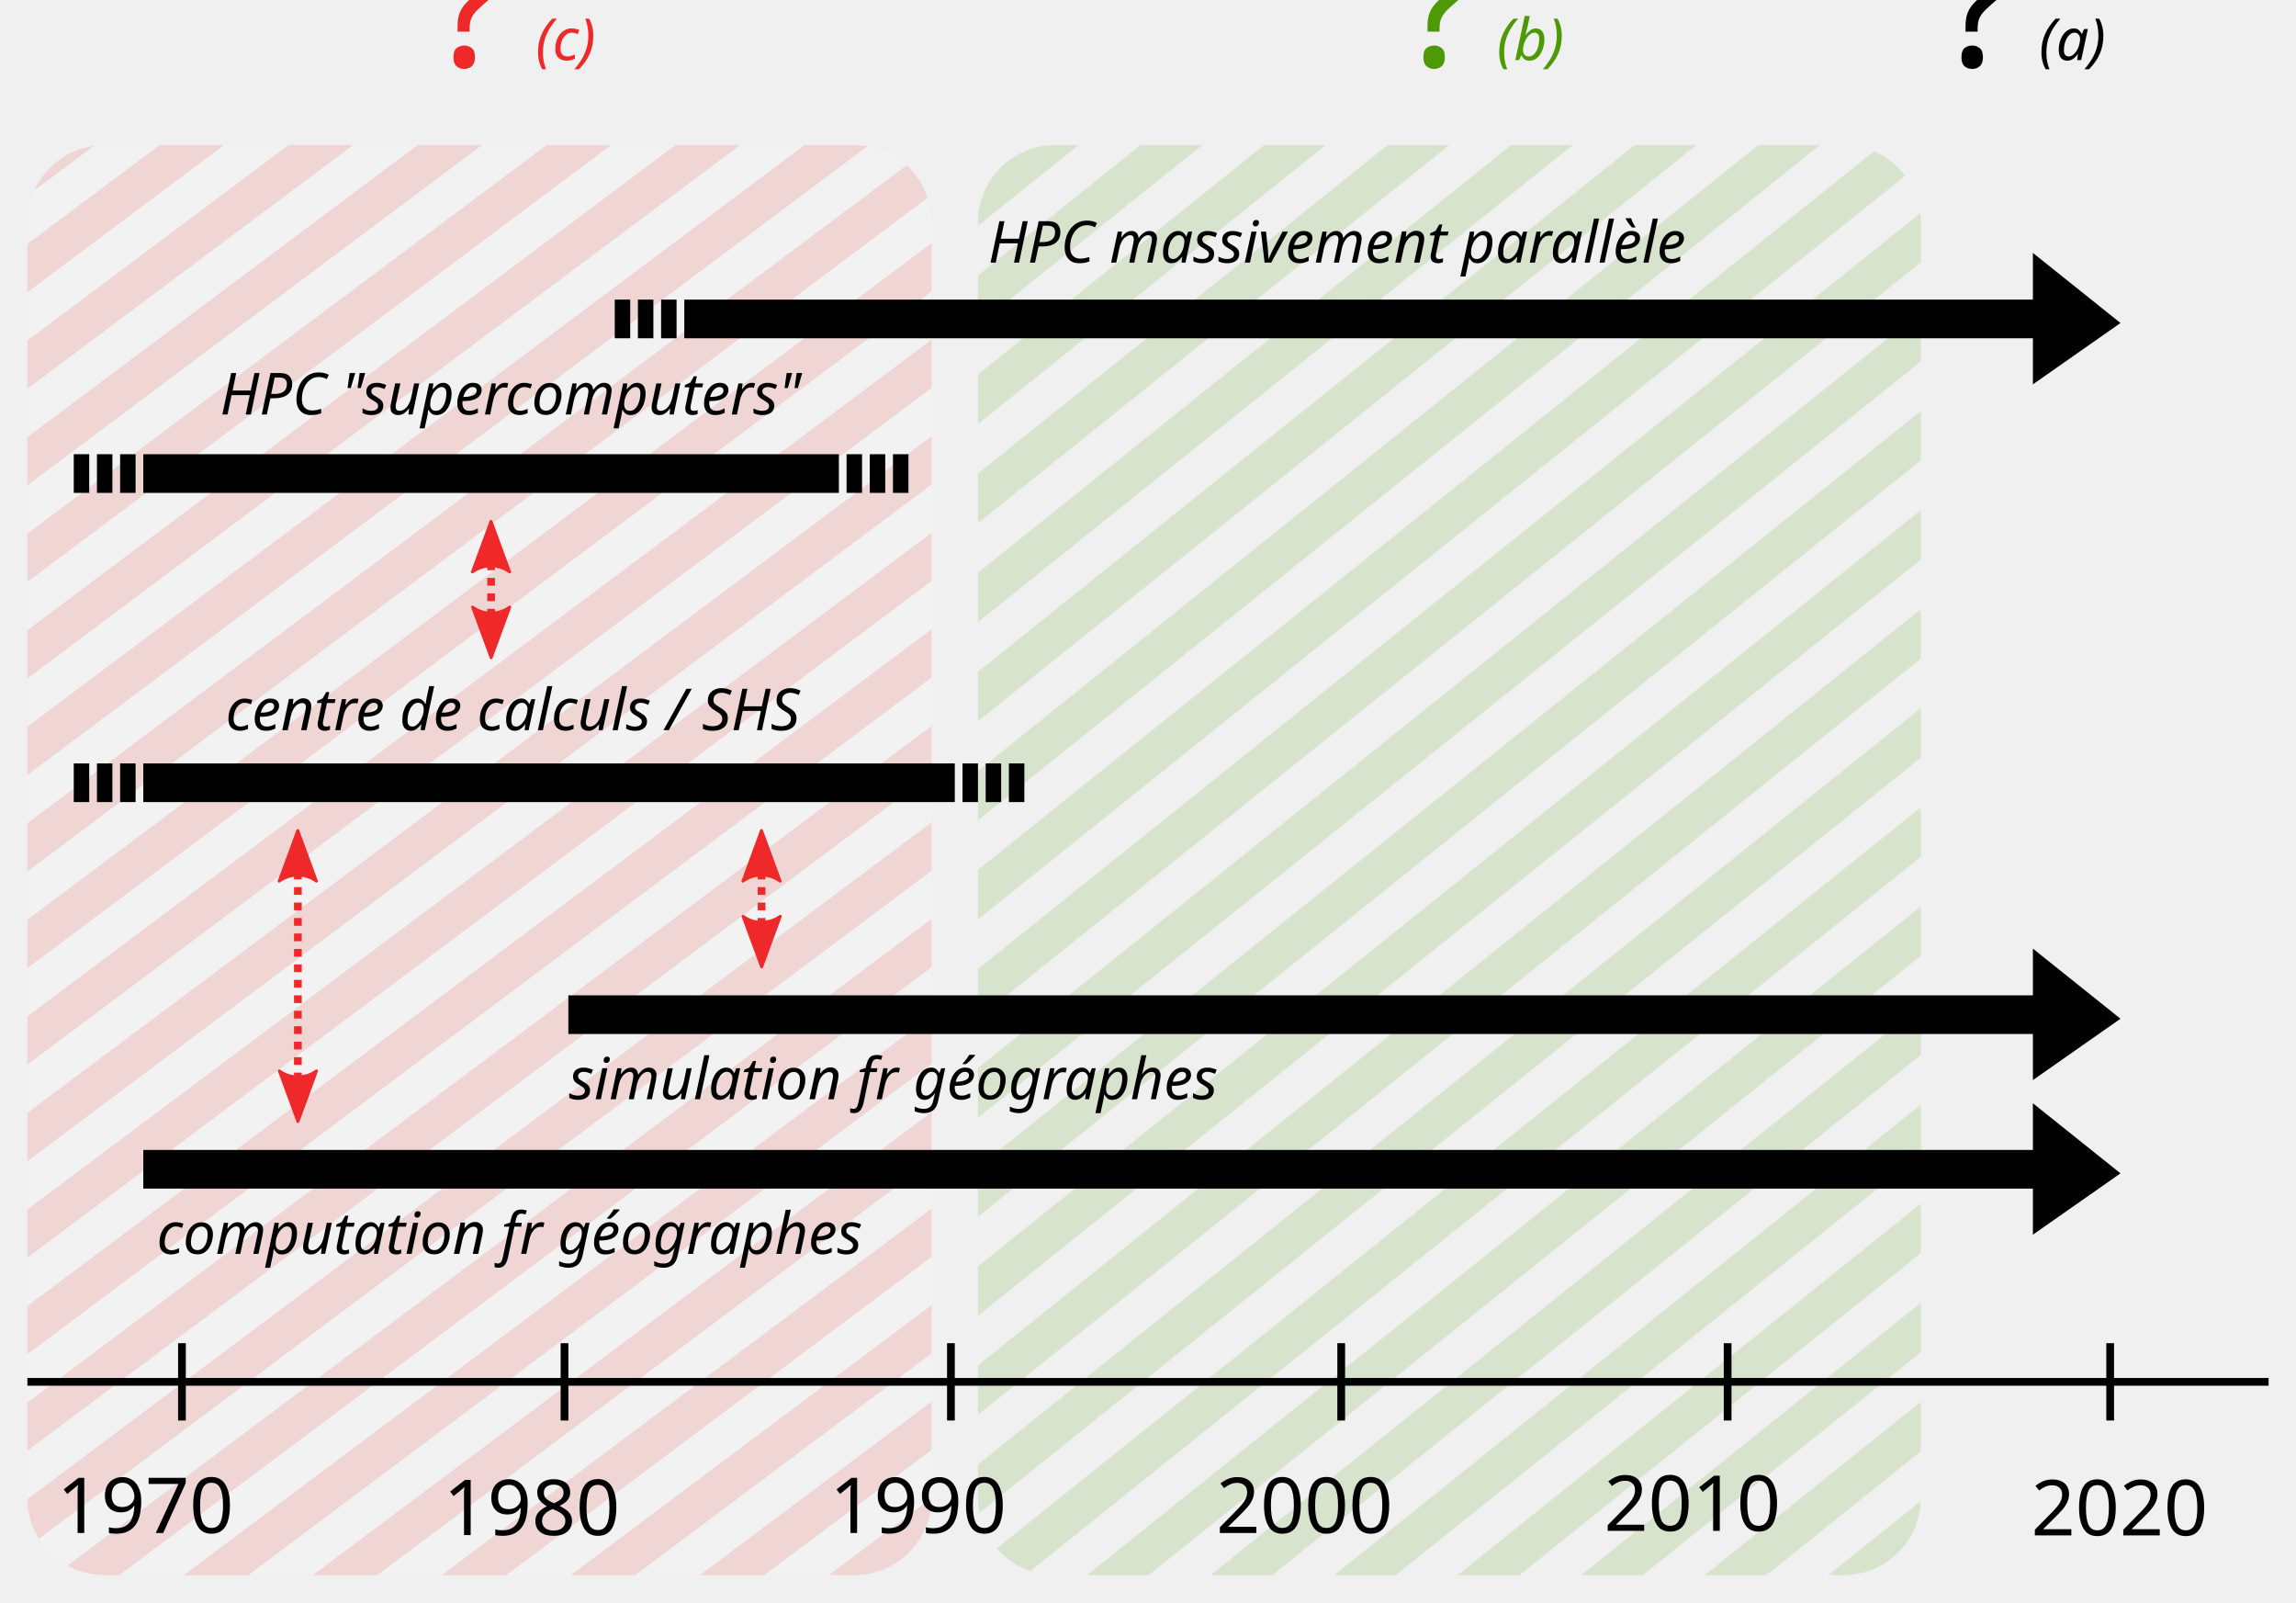
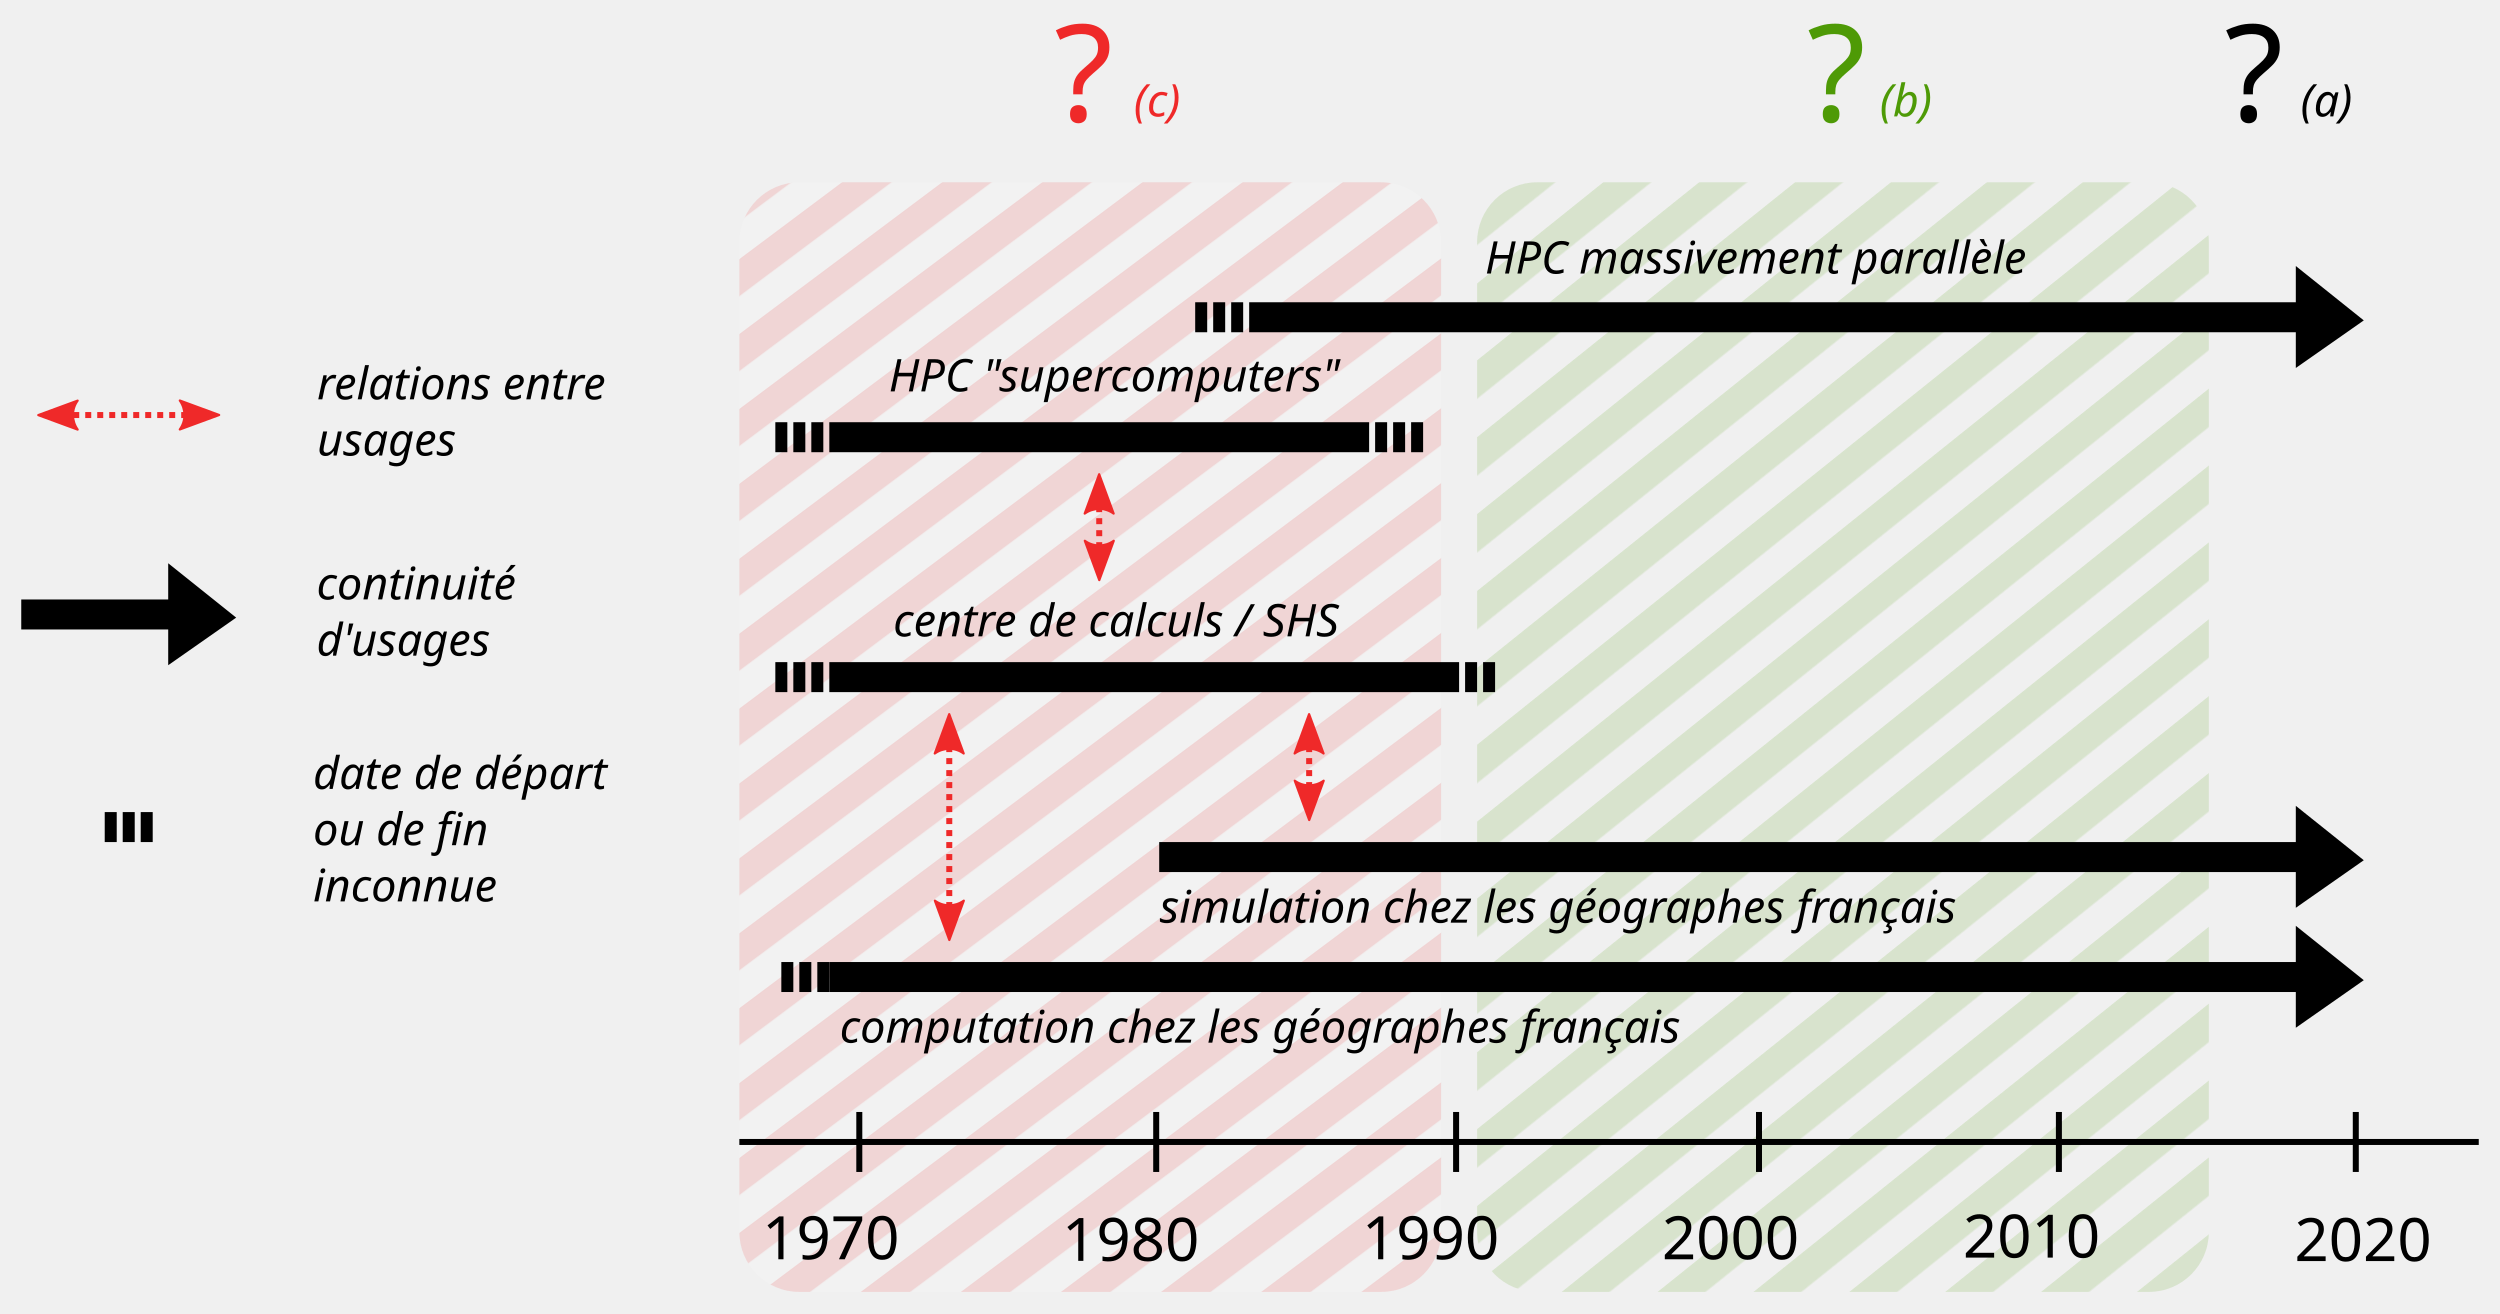
- <svg xmlns="http://www.w3.org/2000/svg" xmlns:xlink="http://www.w3.org/1999/xlink" width="83.844mm" height="58.505mm" viewBox="0 0 297.087 207.302" id="svg2" version="1.1">
+ <svg xmlns="http://www.w3.org/2000/svg" xmlns:xlink="http://www.w3.org/1999/xlink" width="117.633mm" height="61.789mm" viewBox="0 0 416.81 218.936" id="svg2" version="1.1">
  <defs id="defs4">
    <marker orient="auto" refY="0" refX="0" id="marker11926" style="overflow:visible">
      <path id="path11928" style="fill:#729fcf;fill-opacity:1;fill-rule:evenodd;stroke:#729fcf;stroke-width:0.625;stroke-linejoin:round;stroke-opacity:1" d="M 8.719,4.034 -2.207,0.016 8.719,-4.002 c -1.745,2.372 -1.735,5.617 -6e-7,8.035 z" transform="scale(-0.6,-0.6)" />
    </marker>
    <marker orient="auto" refY="0" refX="0" id="Arrow2Lend" style="overflow:visible">
      <path id="path6497" style="fill:#000000;fill-opacity:1;fill-rule:evenodd;stroke:#000000;stroke-width:0.625;stroke-linejoin:round;stroke-opacity:1" d="M 8.719,4.034 -2.207,0.016 8.719,-4.002 c -1.745,2.372 -1.735,5.617 -6e-7,8.035 z" transform="matrix(-1.1,0,0,-1.1,-1.1,0)" />
    </marker>
    <pattern xlink:href="#pattern9165" id="pattern9175" patternTransform="matrix(0.8006912,-0.5990773,0.5990773,0.8006912,102,727.3622)" />
    <marker orient="auto" refY="0" refX="0" id="marker6741" style="overflow:visible">
      <path id="path6503" style="fill:#000000;fill-opacity:1;fill-rule:evenodd;stroke:#000000;stroke-width:0.625;stroke-linejoin:round;stroke-opacity:1" d="M 8.719,4.034 -2.207,0.016 8.719,-4.002 c -1.745,2.372 -1.735,5.617 -6e-7,8.035 z" transform="scale(-0.6,-0.6)" />
    </marker>
    <marker orient="auto" refY="0" refX="0" id="marker5846" style="overflow:visible">
      <path id="path5848" style="fill:#000000;fill-opacity:1;fill-rule:evenodd;stroke:#000000;stroke-width:0.625;stroke-linejoin:round;stroke-opacity:1" d="M 8.719,4.034 -2.207,0.016 8.719,-4.002 c -1.745,2.372 -1.735,5.617 -6e-7,8.035 z" transform="scale(-0.6,-0.6)" />
    </marker>
    <marker orient="auto" refY="0" refX="0" id="Arrow2Mstart" style="overflow:visible">
      <path id="path4678" style="fill:#ff0000;fill-opacity:1;fill-rule:evenodd;stroke:#ff0000;stroke-width:0.625;stroke-linejoin:round;stroke-opacity:1" d="M 8.719,4.034 -2.207,0.016 8.719,-4.002 c -1.745,2.372 -1.735,5.617 -6e-7,8.035 z" transform="scale(0.6,0.6)" />
    </marker>
    <marker orient="auto" refY="0" refX="0" id="Arrow2Mend" style="overflow:visible">
      <path id="path4681" style="fill:#ff0000;fill-opacity:1;fill-rule:evenodd;stroke:#ff0000;stroke-width:0.625;stroke-linejoin:round;stroke-opacity:1" d="M 8.719,4.034 -2.207,0.016 8.719,-4.002 c -1.745,2.372 -1.735,5.617 -6e-7,8.035 z" transform="scale(-0.6,-0.6)" />
    </marker>
    <marker orient="auto" refY="0" refX="0" id="Arrow2Lstart" style="overflow:visible">
      <path id="path4672" style="fill:#000000;fill-opacity:1;fill-rule:evenodd;stroke:#000000;stroke-width:0.625;stroke-linejoin:round;stroke-opacity:1" d="M 8.719,4.034 -2.207,0.016 8.719,-4.002 c -1.745,2.372 -1.735,5.617 -6e-7,8.035 z" transform="matrix(1.1,0,0,1.1,1.1,0)" />
    </marker>
    <marker orient="auto" refY="0" refX="0" id="Arrow1Mstart" style="overflow:visible">
      <path id="path4660" d="M 0,0 5,-5 -12.5,0 5,5 0,0 Z" style="fill:#000000;fill-opacity:1;fill-rule:evenodd;stroke:#000000;stroke-width:1pt;stroke-opacity:1" transform="matrix(0.4,0,0,0.4,4,0)" />
    </marker>
    <marker orient="auto" refY="0" refX="0" id="Arrow1Lstart" style="overflow:visible">
      <path id="path4654" d="M 0,0 5,-5 -12.5,0 5,5 0,0 Z" style="fill:#000000;fill-opacity:1;fill-rule:evenodd;stroke:#000000;stroke-width:1pt;stroke-opacity:1" transform="matrix(0.8,0,0,0.8,10,0)" />
    </marker>
    <marker orient="auto" refY="0" refX="0" id="Arrow2Mstart-4" style="overflow:visible">
      <path id="path4678-0" style="fill:#ff0000;fill-opacity:1;fill-rule:evenodd;stroke:#ff0000;stroke-width:0.625;stroke-linejoin:round;stroke-opacity:1" d="M 8.719,4.034 -2.207,0.016 8.719,-4.002 c -1.745,2.372 -1.735,5.617 -6e-7,8.035 z" transform="scale(0.6,0.6)" />
    </marker>
    <marker orient="auto" refY="0" refX="0" id="Arrow2Mend-0" style="overflow:visible">
      <path id="path4681-8" style="fill:#ff0000;fill-opacity:1;fill-rule:evenodd;stroke:#ff0000;stroke-width:0.625;stroke-linejoin:round;stroke-opacity:1" d="M 8.719,4.034 -2.207,0.016 8.719,-4.002 c -1.745,2.372 -1.735,5.617 -6e-7,8.035 z" transform="scale(-0.6,-0.6)" />
    </marker>
    <marker orient="auto" refY="0" refX="0" id="Arrow2Mstart-4-6" style="overflow:visible">
      <path id="path4678-0-4" style="fill:#4e9a06;fill-opacity:1;fill-rule:evenodd;stroke:#4e9a06;stroke-width:0.625;stroke-linejoin:round;stroke-opacity:1" d="M 8.719,4.034 -2.207,0.016 8.719,-4.002 c -1.745,2.372 -1.735,5.617 -6e-7,8.035 z" transform="scale(0.6,0.6)" />
    </marker>
    <marker orient="auto" refY="0" refX="0" id="Arrow2Mend-0-0" style="overflow:visible">
      <path id="path4681-8-7" style="fill:#4e9a06;fill-opacity:1;fill-rule:evenodd;stroke:#4e9a06;stroke-width:0.625;stroke-linejoin:round;stroke-opacity:1" d="M 8.719,4.034 -2.207,0.016 8.719,-4.002 c -1.745,2.372 -1.735,5.617 -6e-7,8.035 z" transform="scale(-0.6,-0.6)" />
    </marker>
    <marker orient="auto" refY="0" refX="0" id="Arrow2Mstart-4-6-7" style="overflow:visible">
      <path id="path4678-0-4-7" style="fill:#4e9a06;fill-opacity:1;fill-rule:evenodd;stroke:#4e9a06;stroke-width:0.625;stroke-linejoin:round;stroke-opacity:1" d="M 8.719,4.034 -2.207,0.016 8.719,-4.002 c -1.745,2.372 -1.735,5.617 -6e-7,8.035 z" transform="scale(0.6,0.6)" />
    </marker>
    <marker orient="auto" refY="0" refX="0" id="Arrow2Mend-0-0-0" style="overflow:visible">
      <path id="path4681-8-7-8" style="fill:#4e9a06;fill-opacity:1;fill-rule:evenodd;stroke:#4e9a06;stroke-width:0.625;stroke-linejoin:round;stroke-opacity:1" d="M 8.719,4.034 -2.207,0.016 8.719,-4.002 c -1.745,2.372 -1.735,5.617 -6e-7,8.035 z" transform="scale(-0.6,-0.6)" />
    </marker>
    <marker orient="auto" refY="0" refX="0" id="Arrow2Mstart-4-0" style="overflow:visible">
      <path id="path4678-0-0" style="fill:#ff0000;fill-opacity:1;fill-rule:evenodd;stroke:#ff0000;stroke-width:0.625;stroke-linejoin:round;stroke-opacity:1" d="M 8.719,4.034 -2.207,0.016 8.719,-4.002 c -1.745,2.372 -1.735,5.617 -6e-7,8.035 z" transform="scale(0.6,0.6)" />
    </marker>
    <marker orient="auto" refY="0" refX="0" id="Arrow2Mend-0-7" style="overflow:visible">
      <path id="path4681-8-8" style="fill:#ff0000;fill-opacity:1;fill-rule:evenodd;stroke:#ff0000;stroke-width:0.625;stroke-linejoin:round;stroke-opacity:1" d="M 8.719,4.034 -2.207,0.016 8.719,-4.002 c -1.745,2.372 -1.735,5.617 -6e-7,8.035 z" transform="scale(-0.6,-0.6)" />
    </marker>
    <marker orient="auto" refY="0" refX="0" id="Arrow2Mstart-4-6-6" style="overflow:visible">
      <path id="path4678-0-4-6" style="fill:#4e9a06;fill-opacity:1;fill-rule:evenodd;stroke:#4e9a06;stroke-width:0.625;stroke-linejoin:round;stroke-opacity:1" d="M 8.719,4.034 -2.207,0.016 8.719,-4.002 c -1.745,2.372 -1.735,5.617 -6e-7,8.035 z" transform="scale(0.6,0.6)" />
    </marker>
    <marker orient="auto" refY="0" refX="0" id="Arrow2Mend-0-0-4" style="overflow:visible">
      <path id="path4681-8-7-6" style="fill:#4e9a06;fill-opacity:1;fill-rule:evenodd;stroke:#4e9a06;stroke-width:0.625;stroke-linejoin:round;stroke-opacity:1" d="M 8.719,4.034 -2.207,0.016 8.719,-4.002 c -1.745,2.372 -1.735,5.617 -6e-7,8.035 z" transform="scale(-0.6,-0.6)" />
    </marker>
    <pattern patternUnits="userSpaceOnUse" width="25" height="10" patternTransform="translate(75,597.3622)" id="pattern9165">
      <rect ry="0" rx="0" y="0" x="0" height="5" width="25" id="rect9148" style="opacity:1;fill:#ef2929;fill-opacity:1;fill-rule:nonzero;stroke:none;stroke-width:1;stroke-linecap:round;stroke-linejoin:round;stroke-miterlimit:4;stroke-dasharray:1, 1;stroke-dashoffset:0;stroke-opacity:1" />
      <rect ry="0" rx="0" y="5" x="0" height="5" width="25" id="rect9148-7" style="opacity:1;fill:#ffffff;fill-opacity:1;fill-rule:nonzero;stroke:none;stroke-width:1;stroke-linecap:round;stroke-linejoin:round;stroke-miterlimit:4;stroke-dasharray:1, 1;stroke-dashoffset:0;stroke-opacity:1" />
    </pattern>
    <marker orient="auto" refY="0" refX="0" id="Arrow2Mstart-4-6-6-9" style="overflow:visible">
      <path id="path4678-0-4-6-1" style="fill:#4e9a06;fill-opacity:1;fill-rule:evenodd;stroke:#4e9a06;stroke-width:0.625;stroke-linejoin:round;stroke-opacity:1" d="M 8.719,4.034 -2.207,0.016 8.719,-4.002 c -1.745,2.372 -1.735,5.617 -6e-7,8.035 z" transform="scale(0.6,0.6)" />
    </marker>
    <marker orient="auto" refY="0" refX="0" id="Arrow2Mend-0-0-4-5" style="overflow:visible">
      <path id="path4681-8-7-6-3" style="fill:#4e9a06;fill-opacity:1;fill-rule:evenodd;stroke:#4e9a06;stroke-width:0.625;stroke-linejoin:round;stroke-opacity:1" d="M 8.719,4.034 -2.207,0.016 8.719,-4.002 c -1.745,2.372 -1.735,5.617 -6e-7,8.035 z" transform="scale(-0.6,-0.6)" />
    </marker>
    <marker orient="auto" refY="0" refX="0" id="Arrow2Mstart-4-6-7-2" style="overflow:visible">
      <path id="path4678-0-4-7-8" style="fill:#4e9a06;fill-opacity:1;fill-rule:evenodd;stroke:#4e9a06;stroke-width:0.625;stroke-linejoin:round;stroke-opacity:1" d="M 8.719,4.034 -2.207,0.016 8.719,-4.002 c -1.745,2.372 -1.735,5.617 -6e-7,8.035 z" transform="scale(0.6,0.6)" />
    </marker>
    <marker orient="auto" refY="0" refX="0" id="Arrow2Mend-0-0-0-2" style="overflow:visible">
      <path id="path4681-8-7-8-7" style="fill:#4e9a06;fill-opacity:1;fill-rule:evenodd;stroke:#4e9a06;stroke-width:0.625;stroke-linejoin:round;stroke-opacity:1" d="M 8.719,4.034 -2.207,0.016 8.719,-4.002 c -1.745,2.372 -1.735,5.617 -6e-7,8.035 z" transform="scale(-0.6,-0.6)" />
    </marker>
    <marker orient="auto" refY="0" refX="0" id="Arrow2Mstart-4-6-3" style="overflow:visible">
      <path id="path4678-0-4-8" style="fill:#4e9a06;fill-opacity:1;fill-rule:evenodd;stroke:#4e9a06;stroke-width:0.625;stroke-linejoin:round;stroke-opacity:1" d="M 8.719,4.034 -2.207,0.016 8.719,-4.002 c -1.745,2.372 -1.735,5.617 -6e-7,8.035 z" transform="scale(0.6,0.6)" />
    </marker>
    <marker orient="auto" refY="0" refX="0" id="Arrow2Mend-0-0-7" style="overflow:visible">
      <path id="path4681-8-7-0" style="fill:#4e9a06;fill-opacity:1;fill-rule:evenodd;stroke:#4e9a06;stroke-width:0.625;stroke-linejoin:round;stroke-opacity:1" d="M 8.719,4.034 -2.207,0.016 8.719,-4.002 c -1.745,2.372 -1.735,5.617 -6e-7,8.035 z" transform="scale(-0.6,-0.6)" />
    </marker>
    <pattern patternUnits="userSpaceOnUse" width="25" height="10" patternTransform="translate(75,597.3622)" id="pattern9165-6">
      <rect ry="0" rx="0" y="0" x="0" height="5" width="25" id="rect9148-2" style="opacity:1;fill:#ef2929;fill-opacity:1;fill-rule:nonzero;stroke:none;stroke-width:1;stroke-linecap:round;stroke-linejoin:round;stroke-miterlimit:4;stroke-dasharray:1, 1;stroke-dashoffset:0;stroke-opacity:1" />
      <rect ry="0" rx="0" y="5" x="0" height="5" width="25" id="rect9148-7-1" style="opacity:1;fill:#ffffff;fill-opacity:1;fill-rule:nonzero;stroke:none;stroke-width:1;stroke-linecap:round;stroke-linejoin:round;stroke-miterlimit:4;stroke-dasharray:1, 1;stroke-dashoffset:0;stroke-opacity:1" />
    </pattern>
    <marker orient="auto" refY="0" refX="0" id="Arrow2Mstart-4-6-3-9" style="overflow:visible">
      <path id="path4678-0-4-8-6" style="fill:#ef2929;fill-opacity:1;fill-rule:evenodd;stroke:#ef2929;stroke-width:0.625;stroke-linejoin:round;stroke-opacity:1" d="M 8.719,4.034 -2.207,0.016 8.719,-4.002 c -1.745,2.372 -1.735,5.617 -6e-7,8.035 z" transform="scale(0.6,0.6)" />
    </marker>
    <marker orient="auto" refY="0" refX="0" id="Arrow2Mend-0-0-7-7" style="overflow:visible">
      <path id="path4681-8-7-0-7" style="fill:#ef2929;fill-opacity:1;fill-rule:evenodd;stroke:#ef2929;stroke-width:0.625;stroke-linejoin:round;stroke-opacity:1" d="M 8.719,4.034 -2.207,0.016 8.719,-4.002 c -1.745,2.372 -1.735,5.617 -6e-7,8.035 z" transform="scale(-0.6,-0.6)" />
    </marker>
    <marker orient="auto" refY="0" refX="0" id="Arrow2Mstart-4-6-3-9-7" style="overflow:visible">
      <path id="path4678-0-4-8-6-6" style="fill:#ef2929;fill-opacity:1;fill-rule:evenodd;stroke:#ef2929;stroke-width:0.625;stroke-linejoin:round;stroke-opacity:1" d="M 8.719,4.034 -2.207,0.016 8.719,-4.002 c -1.745,2.372 -1.735,5.617 -6e-7,8.035 z" transform="scale(0.6,0.6)" />
    </marker>
    <marker orient="auto" refY="0" refX="0" id="Arrow2Mend-0-0-7-7-3" style="overflow:visible">
      <path id="path4681-8-7-0-7-9" style="fill:#ef2929;fill-opacity:1;fill-rule:evenodd;stroke:#ef2929;stroke-width:0.625;stroke-linejoin:round;stroke-opacity:1" d="M 8.719,4.034 -2.207,0.016 8.719,-4.002 c -1.745,2.372 -1.735,5.617 -6e-7,8.035 z" transform="scale(-0.6,-0.6)" />
    </marker>
    <marker orient="auto" refY="0" refX="0" id="Arrow2Mstart-4-6-3-9-8" style="overflow:visible">
      <path id="path4678-0-4-8-6-1" style="fill:#ef2929;fill-opacity:1;fill-rule:evenodd;stroke:#ef2929;stroke-width:0.625;stroke-linejoin:round;stroke-opacity:1" d="M 8.719,4.034 -2.207,0.016 8.719,-4.002 c -1.745,2.372 -1.735,5.617 -6e-7,8.035 z" transform="scale(0.6,0.6)" />
    </marker>
    <marker orient="auto" refY="0" refX="0" id="Arrow2Mend-0-0-7-7-4" style="overflow:visible">
      <path id="path4681-8-7-0-7-7" style="fill:#ef2929;fill-opacity:1;fill-rule:evenodd;stroke:#ef2929;stroke-width:0.625;stroke-linejoin:round;stroke-opacity:1" d="M 8.719,4.034 -2.207,0.016 8.719,-4.002 c -1.745,2.372 -1.735,5.617 -6e-7,8.035 z" transform="scale(-0.6,-0.6)" />
    </marker>
    <pattern patternUnits="userSpaceOnUse" width="45" height="10" patternTransform="translate(100,602.3622)" id="pattern10636">
      <rect ry="0" rx="0" y="0" x="0" height="5" width="45" id="rect10619" style="opacity:1;fill:#4e9a06;fill-opacity:1;fill-rule:nonzero;stroke:none;stroke-width:1;stroke-linecap:round;stroke-linejoin:round;stroke-miterlimit:4;stroke-dasharray:none;stroke-dashoffset:0;stroke-opacity:1" />
      <rect ry="0" rx="0" y="5" x="0" height="5" width="45" id="rect10619-7" style="opacity:1;fill:none;fill-opacity:1;fill-rule:nonzero;stroke:none;stroke-width:1;stroke-linecap:round;stroke-linejoin:round;stroke-miterlimit:4;stroke-dasharray:none;stroke-dashoffset:0;stroke-opacity:1" />
    </pattern>
    <pattern xlink:href="#pattern10636-3" id="pattern10646" patternTransform="matrix(0.7801665,-0.6255718,0.6255718,0.7801665,173,144.4094)" />
    <pattern patternUnits="userSpaceOnUse" width="45" height="10" patternTransform="translate(100,602.3622)" id="pattern10636-3">
      <rect ry="0" rx="0" y="0" x="0" height="5" width="45" id="rect10619-8" style="opacity:1;fill:#4e9a06;fill-opacity:1;fill-rule:nonzero;stroke:none;stroke-width:1;stroke-linecap:round;stroke-linejoin:round;stroke-miterlimit:4;stroke-dasharray:none;stroke-dashoffset:0;stroke-opacity:1" />
      <rect ry="0" rx="0" y="5" x="0" height="5" width="45" id="rect10619-7-9" style="opacity:1;fill:none;fill-opacity:1;fill-rule:nonzero;stroke:none;stroke-width:1;stroke-linecap:round;stroke-linejoin:round;stroke-miterlimit:4;stroke-dasharray:none;stroke-dashoffset:0;stroke-opacity:1" />
    </pattern>
    <marker orient="auto" refY="0" refX="0" id="Arrow2Mstart-4-6-6-9-6" style="overflow:visible">
      <path id="path4678-0-4-6-1-6" style="fill:#4e9a06;fill-opacity:1;fill-rule:evenodd;stroke:#4e9a06;stroke-width:0.625;stroke-linejoin:round;stroke-opacity:1" d="M 8.719,4.034 -2.207,0.016 8.719,-4.002 c -1.745,2.372 -1.735,5.617 -6e-7,8.035 z" transform="scale(0.6,0.6)" />
    </marker>
    <marker orient="auto" refY="0" refX="0" id="Arrow2Mend-0-0-4-5-8" style="overflow:visible">
      <path id="path4681-8-7-6-3-8" style="fill:#4e9a06;fill-opacity:1;fill-rule:evenodd;stroke:#4e9a06;stroke-width:0.625;stroke-linejoin:round;stroke-opacity:1" d="M 8.719,4.034 -2.207,0.016 8.719,-4.002 c -1.745,2.372 -1.735,5.617 -6e-7,8.035 z" transform="scale(-0.6,-0.6)" />
    </marker>
    <marker orient="auto" refY="0" refX="0" id="marker11926-4" style="overflow:visible">
      <path id="path11928-7" style="fill:#729fcf;fill-opacity:1;fill-rule:evenodd;stroke:#729fcf;stroke-width:0.625;stroke-linejoin:round;stroke-opacity:1" d="M 8.719,4.034 -2.207,0.016 8.719,-4.002 c -1.745,2.372 -1.735,5.617 -6e-7,8.035 z" transform="scale(-0.6,-0.6)" />
    </marker>
+     <marker orient="auto" refY="0" refX="0" id="Arrow2Mstart-4-6-3-9-80" style="overflow:visible">
+       <path id="path4678-0-4-8-6-2" style="fill:#ef2929;fill-opacity:1;fill-rule:evenodd;stroke:#ef2929;stroke-width:0.625;stroke-linejoin:round;stroke-opacity:1" d="M 8.719,4.034 -2.207,0.016 8.719,-4.002 c -1.745,2.372 -1.735,5.617 -6e-7,8.035 z" transform="scale(0.6,0.6)" />
+     </marker>
+     <marker orient="auto" refY="0" refX="0" id="Arrow2Mend-0-0-7-7-5" style="overflow:visible">
+       <path id="path4681-8-7-0-7-5" style="fill:#ef2929;fill-opacity:1;fill-rule:evenodd;stroke:#ef2929;stroke-width:0.625;stroke-linejoin:round;stroke-opacity:1" d="M 8.719,4.034 -2.207,0.016 8.719,-4.002 c -1.745,2.372 -1.735,5.617 -6e-7,8.035 z" transform="scale(-0.6,-0.6)" />
+     </marker>
  </defs>
-   <g id="layer2" transform="translate(-21.45669,-0.6506941)">
+   <g id="layer2" transform="translate(98.26689,10.9835)">
    <rect style="opacity:0.149;fill:url(#pattern10646);stroke:none" width="122" height="185" x="148" y="19.409" id="rect10640" ry="10" rx="10" />
  </g>
-   <g id="layer1" transform="translate(-21.45669,-528.6035)">
+   <g id="layer1" transform="translate(98.26689,-516.9693)">
    <rect style="opacity:0.133;fill:url(#pattern9175);stroke:none" width="117" height="185" x="25" y="547.362" id="rect9169" ry="10" rx="10" />
    <path style="fill:none;fill-rule:evenodd;stroke:#000000;stroke-width:1px;stroke-linecap:butt;stroke-linejoin:miter;stroke-opacity:1" d="m 25,707.362 290,0" id="path3336" />
    <text xml:space="preserve" style="font-style:normal;font-weight:normal;font-size:40px;line-height:125%;font-family:sans-serif;letter-spacing:0px;word-spacing:0px;fill:#000000;fill-opacity:1;stroke:none;stroke-width:1px;stroke-linecap:butt;stroke-linejoin:miter;stroke-opacity:1" x="28.813" y="726.912" id="text3342">
      <tspan id="tspan3344" x="28.813" y="726.912" style="font-style:normal;font-variant:normal;font-weight:normal;font-stretch:normal;font-size:10px;line-height:125%;font-family:sans-serif;-inkscape-font-specification:'sans-serif, Normal';text-align:start;writing-mode:lr-tb;text-anchor:start">1970</tspan>
    </text>
    <text xml:space="preserve" style="font-style:normal;font-weight:normal;font-size:40px;line-height:125%;font-family:sans-serif;letter-spacing:0px;word-spacing:0px;fill:#000000;fill-opacity:1;stroke:none;stroke-width:1px;stroke-linecap:butt;stroke-linejoin:miter;stroke-opacity:1" x="78.813" y="727.185" id="text3342-9">
      <tspan id="tspan3344-7" x="78.813" y="727.185" style="font-style:normal;font-variant:normal;font-weight:normal;font-stretch:normal;font-size:10px;line-height:125%;font-family:sans-serif;-inkscape-font-specification:'sans-serif, Normal';text-align:start;writing-mode:lr-tb;text-anchor:start">1980</tspan>
    </text>
    <text xml:space="preserve" style="font-style:normal;font-weight:normal;font-size:40px;line-height:125%;font-family:sans-serif;letter-spacing:0px;word-spacing:0px;fill:#000000;fill-opacity:1;stroke:none;stroke-width:1px;stroke-linecap:butt;stroke-linejoin:miter;stroke-opacity:1" x="128.813" y="726.912" id="text3342-9-0">
      <tspan id="tspan3344-7-7" x="128.813" y="726.912" style="font-style:normal;font-variant:normal;font-weight:normal;font-stretch:normal;font-size:10px;line-height:125%;font-family:sans-serif;-inkscape-font-specification:'sans-serif, Normal';text-align:start;writing-mode:lr-tb;text-anchor:start">1990</tspan>
    </text>
    <rect id="rect3397" width="175" height="5" x="110" y="567.362" />
    <path style="fill:none;fill-rule:evenodd;stroke:#000000;stroke-width:1px;stroke-linecap:butt;stroke-linejoin:miter;stroke-opacity:1" d="m 45,702.362 0,10" id="path3414" />
    <path style="fill:none;fill-rule:evenodd;stroke:#000000;stroke-width:1px;stroke-linecap:butt;stroke-linejoin:miter;stroke-opacity:1" d="m 94.5,702.362 0,10" id="path3414-4" />
    <path style="fill:none;fill-rule:evenodd;stroke:#000000;stroke-width:1px;stroke-linecap:butt;stroke-linejoin:miter;stroke-opacity:1" d="m 144.5,702.362 0,10" id="path3414-4-3" />
    <path style="fill:none;fill-rule:evenodd;stroke:#000000;stroke-width:1px;stroke-linecap:butt;stroke-linejoin:miter;stroke-opacity:1" d="m 195,702.362 0,10" id="path3414-4-3-9" />
    <text xml:space="preserve" style="font-style:normal;font-weight:normal;font-size:40px;line-height:125%;font-family:sans-serif;letter-spacing:0px;word-spacing:0px;fill:#000000;fill-opacity:1;stroke:none;stroke-width:1px;stroke-linecap:butt;stroke-linejoin:miter;stroke-opacity:1" x="149.315" y="562.581" id="text3471">
      <tspan id="tspan3473" x="149.315" y="562.581" style="font-style:italic;font-variant:normal;font-weight:normal;font-stretch:normal;font-size:7.5px;font-family:sans-serif;-inkscape-font-specification:'sans-serif Italic'">HPC massivement parallèle</tspan>
    </text>
    <text xml:space="preserve" style="font-style:normal;font-weight:normal;font-size:40px;line-height:125%;font-family:sans-serif;letter-spacing:0px;word-spacing:0px;fill:#000000;fill-opacity:1;stroke:none;stroke-width:1px;stroke-linecap:butt;stroke-linejoin:miter;stroke-opacity:1" x="178.813" y="726.912" id="text3342-9-0-7">
      <tspan id="tspan3344-7-7-1" x="178.813" y="726.912" style="font-style:normal;font-variant:normal;font-weight:normal;font-stretch:normal;font-size:10px;line-height:125%;font-family:sans-serif;-inkscape-font-specification:'sans-serif, Normal';text-align:start;writing-mode:lr-tb;text-anchor:start">2000</tspan>
    </text>
    <rect id="rect3397-1" width="90" height="5" x="40" y="587.362" />
    <text xml:space="preserve" style="font-style:normal;font-weight:normal;font-size:40px;line-height:125%;font-family:sans-serif;letter-spacing:0px;word-spacing:0px;fill:#000000;fill-opacity:1;stroke:none;stroke-width:1px;stroke-linecap:butt;stroke-linejoin:miter;stroke-opacity:1" x="49.916" y="582.215" id="text3471-3">
      <tspan id="tspan3473-9" x="49.916" y="582.215" style="font-style:italic;font-variant:normal;font-weight:normal;font-stretch:normal;font-size:7.5px;font-family:sans-serif;-inkscape-font-specification:'sans-serif Italic'">HPC "supercomputers"</tspan>
    </text>
    <path style="fill:none;fill-rule:evenodd;stroke:#000000;stroke-width:1px;stroke-linecap:butt;stroke-linejoin:miter;stroke-opacity:1" d="m 245,702.362 0,10" id="path3414-4-3-9-3" />
    <text xml:space="preserve" style="font-style:normal;font-weight:normal;font-size:40px;line-height:125%;font-family:sans-serif;letter-spacing:0px;word-spacing:0px;fill:#000000;fill-opacity:1;stroke:none;stroke-width:1px;stroke-linecap:butt;stroke-linejoin:miter;stroke-opacity:1" x="229" y="726.64" id="text3342-9-0-7-8">
      <tspan id="tspan3344-7-7-1-7" x="229" y="726.64" style="font-style:normal;font-variant:normal;font-weight:normal;font-stretch:normal;font-size:10px;line-height:125%;font-family:sans-serif;-inkscape-font-specification:'sans-serif, Normal';text-align:start;writing-mode:lr-tb;text-anchor:start">2010</tspan>
    </text>
    <rect id="rect3397-8" width="2" height="5" x="107" y="567.362" />
    <rect id="rect3397-8-2" width="2" height="5" x="104" y="567.362" />
    <rect id="rect3397-8-2-3" width="2" height="5" x="101" y="567.362" />
    <rect id="rect3397-8-4" width="2" height="5" x="137" y="587.362" />
    <rect id="rect3397-8-2-5" width="2" height="5" x="134" y="587.362" />
    <rect id="rect3397-8-2-3-0" width="2" height="5" x="131" y="587.362" />
    <text xml:space="preserve" style="font-style:normal;font-weight:normal;font-size:40px;line-height:125%;font-family:sans-serif;letter-spacing:0px;word-spacing:0px;fill:#000000;fill-opacity:1;stroke:none;stroke-width:1px;stroke-linecap:butt;stroke-linejoin:miter;stroke-opacity:1" x="272.629" y="537.212" id="text3655">
      <tspan id="tspan3657" x="272.629" y="537.212" style="font-size:22.5px">?</tspan>
    </text>
    <rect id="rect3397-1-5-3" width="105" height="5" x="40" y="627.362" />
    <text xml:space="preserve" style="font-style:normal;font-weight:normal;font-size:40px;line-height:125%;font-family:sans-serif;letter-spacing:0px;word-spacing:0px;fill:#000000;fill-opacity:1;stroke:none;stroke-width:1px;stroke-linecap:butt;stroke-linejoin:miter;stroke-opacity:1" x="50.656" y="623.06" id="text3471-3-7">
      <tspan id="tspan3473-9-5" x="50.656" y="623.06" style="font-style:italic;font-variant:normal;font-weight:normal;font-stretch:normal;font-size:7.5px;font-family:sans-serif;-inkscape-font-specification:'sans-serif Italic'">centre de calculs / SHS</tspan>
    </text>
-     <rect id="rect3397-8-46" width="2" height="5" x="152" y="627.362" />
    <rect id="rect3397-8-2-8" width="2" height="5" x="149" y="627.362" />
    <rect id="rect3397-8-2-3-7" width="2" height="5" x="146" y="627.362" />
    <rect id="rect3397-8-46-1" width="2" height="5" x="37" y="627.362" />
    <rect id="rect3397-8-2-8-2" width="2" height="5" x="34" y="627.362" />
    <rect id="rect3397-8-2-3-7-3" width="2" height="5" x="31" y="627.362" />
    <rect id="rect3397-1-5-3-0" width="245" height="5" x="40" y="677.362" />
    <text xml:space="preserve" style="font-style:normal;font-weight:normal;font-size:40px;line-height:125%;font-family:sans-serif;letter-spacing:0px;word-spacing:0px;fill:#000000;fill-opacity:1;stroke:none;stroke-width:1px;stroke-linecap:butt;stroke-linejoin:miter;stroke-opacity:1" x="285.31" y="536.373" id="text3471-3-7-3">
      <tspan id="tspan3473-9-5-9" x="285.31" y="536.373" style="font-style:italic;font-variant:normal;font-weight:normal;font-stretch:normal;font-size:7.5px;font-family:sans-serif;-inkscape-font-specification:'sans-serif Italic'">(a)</tspan>
    </text>
    <text xml:space="preserve" style="font-style:normal;font-weight:normal;font-size:40px;line-height:125%;font-family:sans-serif;letter-spacing:0px;word-spacing:0px;fill:#ef2929;fill-opacity:1;stroke:none;stroke-width:1px;stroke-linecap:butt;stroke-linejoin:miter;stroke-opacity:1" x="90.779" y="536.373" id="text3471-3-7-3-6">
      <tspan id="tspan3473-9-5-9-0" x="90.779" y="536.373" style="font-style:italic;font-variant:normal;font-weight:normal;font-stretch:normal;font-size:7.5px;font-family:sans-serif;-inkscape-font-specification:'sans-serif Italic';fill:#ef2929">(c)</tspan>
    </text>
    <rect id="rect3397-1-5-3-0-9" width="190" height="5" x="95" y="657.362" />
    <text xml:space="preserve" style="font-style:normal;font-weight:normal;font-size:40px;line-height:125%;font-family:sans-serif;letter-spacing:0px;word-spacing:0px;fill:#000000;fill-opacity:1;stroke:none;stroke-width:1px;stroke-linecap:butt;stroke-linejoin:miter;stroke-opacity:1" x="95.089" y="670.802" id="text3471-3-7-0">
-       <tspan id="tspan3473-9-5-91" x="95.089" y="670.802" style="font-style:italic;font-variant:normal;font-weight:normal;font-stretch:normal;font-size:7.5px;font-family:sans-serif;-inkscape-font-specification:'sans-serif Italic'">simulation fr géographes</tspan>
+       <tspan id="tspan3473-9-5-91" x="95.089" y="670.802" style="font-style:italic;font-variant:normal;font-weight:normal;font-stretch:normal;font-size:7.5px;font-family:sans-serif;-inkscape-font-specification:'sans-serif Italic'">simulation chez les géographes français</tspan>
    </text>
    <text xml:space="preserve" style="font-style:normal;font-weight:normal;font-size:40px;line-height:125%;font-family:sans-serif;letter-spacing:0px;word-spacing:0px;fill:#000000;fill-opacity:1;stroke:none;stroke-width:1px;stroke-linecap:butt;stroke-linejoin:miter;stroke-opacity:1" x="41.739" y="690.802" id="text3471-3-7-0-0">
-       <tspan id="tspan3473-9-5-91-1" x="41.739" y="690.802" style="font-style:italic;font-variant:normal;font-weight:normal;font-stretch:normal;font-size:7.5px;font-family:sans-serif;-inkscape-font-specification:'sans-serif Italic'">computation fr géographes</tspan>
+       <tspan id="tspan3473-9-5-91-1" x="41.739" y="690.802" style="font-style:italic;font-variant:normal;font-weight:normal;font-stretch:normal;font-size:7.5px;font-family:sans-serif;-inkscape-font-specification:'sans-serif Italic'">computation chez les géographes français</tspan>
+       <tspan x="41.739" y="700.177" style="font-style:italic;font-variant:normal;font-weight:normal;font-stretch:normal;font-size:7.5px;font-family:sans-serif;-inkscape-font-specification:'sans-serif Italic'" id="tspan9932" />
    </text>
    <path style="fill:#000000;fill-rule:evenodd;stroke:#000000;stroke-width:1px;stroke-linecap:butt;stroke-linejoin:miter;stroke-opacity:1" d="m 285,652.362 0,15 10,-7 z" id="path4729" />
    <path style="fill:#000000;fill-rule:evenodd;stroke:#000000;stroke-width:1px;stroke-linecap:butt;stroke-linejoin:miter;stroke-opacity:1" d="m 285,672.362 0,15 10,-7 z" id="path4729-3" />
    <text xml:space="preserve" style="font-style:normal;font-weight:normal;font-size:40px;line-height:125%;font-family:sans-serif;letter-spacing:0px;word-spacing:0px;fill:#4e9a06;fill-opacity:1;stroke:none;stroke-width:1px;stroke-linecap:butt;stroke-linejoin:miter;stroke-opacity:1" x="203.007" y="537.212" id="text3655-0">
      <tspan id="tspan3657-2" x="203.007" y="537.212" style="font-size:22.5px;fill:#4e9a06">?</tspan>
    </text>
    <text xml:space="preserve" style="font-style:normal;font-weight:normal;font-size:40px;line-height:125%;font-family:sans-serif;letter-spacing:0px;word-spacing:0px;fill:#4e9a06;fill-opacity:1;stroke:none;stroke-width:1px;stroke-linecap:butt;stroke-linejoin:miter;stroke-opacity:1" x="215.149" y="536.373" id="text3471-3-7-3-8">
      <tspan id="tspan3473-9-5-9-5" x="215.149" y="536.373" style="font-style:italic;font-variant:normal;font-weight:normal;font-stretch:normal;font-size:7.5px;font-family:sans-serif;-inkscape-font-specification:'sans-serif Italic';fill:#4e9a06">(b)</tspan>
    </text>
    <text xml:space="preserve" style="font-style:normal;font-weight:normal;font-size:40px;line-height:125%;font-family:sans-serif;letter-spacing:0px;word-spacing:0px;fill:#ef2929;fill-opacity:1;stroke:none;stroke-width:1px;stroke-linecap:butt;stroke-linejoin:miter;stroke-opacity:1" x="77.507" y="537.212" id="text3655-0-7">
      <tspan id="tspan3657-2-2" x="77.507" y="537.212" style="font-size:22.5px;fill:#ef2929">?</tspan>
    </text>
    <rect id="rect3397-8-46-1-0" width="2" height="5" x="37" y="587.362" />
    <rect id="rect3397-8-2-8-2-6" width="2" height="5" x="34" y="587.362" />
    <rect id="rect3397-8-2-3-7-3-1" width="2" height="5" x="31" y="587.362" />
    <path style="fill:none;fill-rule:evenodd;stroke:#000000;stroke-width:1px;stroke-linecap:butt;stroke-linejoin:miter;stroke-opacity:1" d="m 294.5,702.362 0,10" id="path3414-4-3-9-2" />
    <text xml:space="preserve" style="font-style:normal;font-weight:normal;font-size:40px;line-height:125%;font-family:sans-serif;letter-spacing:0px;word-spacing:0px;fill:#000000;fill-opacity:1;stroke:none;stroke-width:1px;stroke-linecap:butt;stroke-linejoin:miter;stroke-opacity:1" x="284.268" y="727.221" id="text3342-9-0-7-8-5">
      <tspan id="tspan3344-7-7-1-7-2" x="284.268" y="727.221" style="font-style:normal;font-variant:normal;font-weight:normal;font-stretch:normal;font-size:10px;line-height:125%;font-family:sans-serif;-inkscape-font-specification:'sans-serif, Normal';text-align:start;writing-mode:lr-tb;text-anchor:start">2020</tspan>
    </text>
    <path style="fill:#ef2929;fill-rule:evenodd;stroke:#ef2929;stroke-width:1;stroke-linecap:butt;stroke-linejoin:miter;stroke-miterlimit:4;stroke-dasharray:1, 1;stroke-dashoffset:0;stroke-opacity:1;marker-start:url(#Arrow2Mstart-4-6-3-9);marker-end:url(#Arrow2Mend-0-0-7-7)" d="m 85,597.362 0,15" id="path3848-0-7-8" />
    <path style="fill:#ef2929;fill-rule:evenodd;stroke:#ef2929;stroke-width:1;stroke-linecap:butt;stroke-linejoin:miter;stroke-miterlimit:4;stroke-dasharray:1, 1;stroke-dashoffset:0;stroke-opacity:1;marker-start:url(#Arrow2Mstart-4-6-3-9-7);marker-end:url(#Arrow2Mend-0-0-7-7-3)" d="m 120,637.362 0,15" id="path3848-0-7-8-6" />
    <path style="fill:#ef2929;fill-rule:evenodd;stroke:#ef2929;stroke-width:1;stroke-linecap:butt;stroke-linejoin:miter;stroke-miterlimit:4;stroke-dasharray:1, 1;stroke-dashoffset:0;stroke-opacity:1;marker-start:url(#Arrow2Mstart-4-6-3-9-8);marker-end:url(#Arrow2Mend-0-0-7-7-4)" d="m 60,637.362 0,35" id="path3848-0-7-8-2" />
    <path style="fill:#000000;fill-rule:evenodd;stroke:#000000;stroke-width:1px;stroke-linecap:butt;stroke-linejoin:miter;stroke-opacity:1" d="m 285,562.362 0,15 10,-7 z" id="path4729-4" />
+     <g id="g10162" transform="translate(6.437378,35.00003)">
+       <g id="g10137">
+         <path style="fill:#ef2929;fill-rule:evenodd;stroke:#ef2929;stroke-width:1;stroke-linecap:butt;stroke-linejoin:miter;stroke-miterlimit:4;stroke-dasharray:1, 1;stroke-dashoffset:0;stroke-opacity:1;marker-start:url(#Arrow2Mstart-4-6-3-9-80);marker-end:url(#Arrow2Mend-0-0-7-7-5)" d="m -69.494,551.166 -27.5,0" id="path3848-0-7-8-8" />
+         <text xml:space="preserve" style="font-style:normal;font-weight:normal;font-size:40px;line-height:125%;font-family:sans-serif;letter-spacing:0px;word-spacing:0px;fill:#000000;fill-opacity:1;stroke:none;stroke-width:1px;stroke-linecap:butt;stroke-linejoin:miter;stroke-opacity:1" x="-51.843" y="548.548" id="text3471-3-7-6">
+           <tspan id="tspan3473-9-5-8" x="-51.843" y="548.548" style="font-style:italic;font-variant:normal;font-weight:normal;font-stretch:normal;font-size:7.5px;font-family:sans-serif;-inkscape-font-specification:'sans-serif Italic'">relations entre</tspan>
+           <tspan x="-51.843" y="557.923" style="font-style:italic;font-variant:normal;font-weight:normal;font-stretch:normal;font-size:7.5px;font-family:sans-serif;-inkscape-font-specification:'sans-serif Italic'" id="tspan10135">usages</tspan>
+         </text>
+       </g>
+       <g transform="translate(-61.16096,4.553358)" id="g9991">
+         <g id="g9970">
+           <rect y="577.362" x="-40" height="5" width="25" id="rect3397-1-9" />
+         </g>
+         <path style="fill:#000000;fill-rule:evenodd;stroke:#000000;stroke-width:1px;stroke-linecap:butt;stroke-linejoin:miter;stroke-opacity:1" d="m -15,572.362 0,15 10,-7 z" id="path4729-4-3" />
+       </g>
+       <text id="text3471-3-7-6-8" y="581.907" x="-51.924" style="font-style:normal;font-weight:normal;font-size:40px;line-height:125%;font-family:sans-serif;letter-spacing:0px;word-spacing:0px;fill:#000000;fill-opacity:1;stroke:none;stroke-width:1px;stroke-linecap:butt;stroke-linejoin:miter;stroke-opacity:1" xml:space="preserve">
+         <tspan style="font-style:italic;font-variant:normal;font-weight:normal;font-stretch:normal;font-size:7.5px;font-family:sans-serif;-inkscape-font-specification:'sans-serif Italic'" y="581.907" x="-51.924" id="tspan3473-9-5-8-8">continuité </tspan>
+         <tspan id="tspan10133" style="font-style:italic;font-variant:normal;font-weight:normal;font-stretch:normal;font-size:7.5px;font-family:sans-serif;-inkscape-font-specification:'sans-serif Italic'" y="591.282" x="-51.924">d'usages</tspan>
+       </text>
+       <g id="g10152">
+         <g transform="translate(-38.24408,40.00003)" id="g9970-7">
+           <rect id="rect3397-8-46-1-0-7-8" width="2" height="5" x="-43" y="577.362" />
+           <rect id="rect3397-8-2-8-2-6-6-5" width="2" height="5" x="-46" y="577.362" />
+           <rect id="rect3397-8-2-3-7-3-1-0-7" width="2" height="5" x="-49" y="577.362" />
+         </g>
+         <text xml:space="preserve" style="font-style:normal;font-weight:normal;font-size:40px;line-height:125%;font-family:sans-serif;letter-spacing:0px;word-spacing:0px;fill:#000000;fill-opacity:1;stroke:none;stroke-width:1px;stroke-linecap:butt;stroke-linejoin:miter;stroke-opacity:1" x="-52.504" y="613.506" id="text3471-3-7-6-8-9">
+           <tspan x="-52.504" y="613.506" style="font-style:italic;font-variant:normal;font-weight:normal;font-stretch:normal;font-size:7.5px;font-family:sans-serif;-inkscape-font-specification:'sans-serif Italic'" id="tspan10086">date de départ </tspan>
+           <tspan x="-52.504" y="622.881" style="font-style:italic;font-variant:normal;font-weight:normal;font-stretch:normal;font-size:7.5px;font-family:sans-serif;-inkscape-font-specification:'sans-serif Italic'" id="tspan10131">ou de fin</tspan>
+           <tspan x="-52.504" y="632.256" style="font-style:italic;font-variant:normal;font-weight:normal;font-stretch:normal;font-size:7.5px;font-family:sans-serif;-inkscape-font-specification:'sans-serif Italic'" id="tspan10129">inconnue</tspan>
+         </text>
+       </g>
+     </g>
+     <g transform="translate(81,100)" id="g9970-7-7">
+       <rect id="rect3397-8-46-1-0-7-8-7" width="2" height="5" x="-43" y="577.362" />
+       <rect id="rect3397-8-2-8-2-6-6-5-9" width="2" height="5" x="-46" y="577.362" />
+       <rect id="rect3397-8-2-3-7-3-1-0-7-5" width="2" height="5" x="-49" y="577.362" />
+     </g>
  </g>
</svg>
